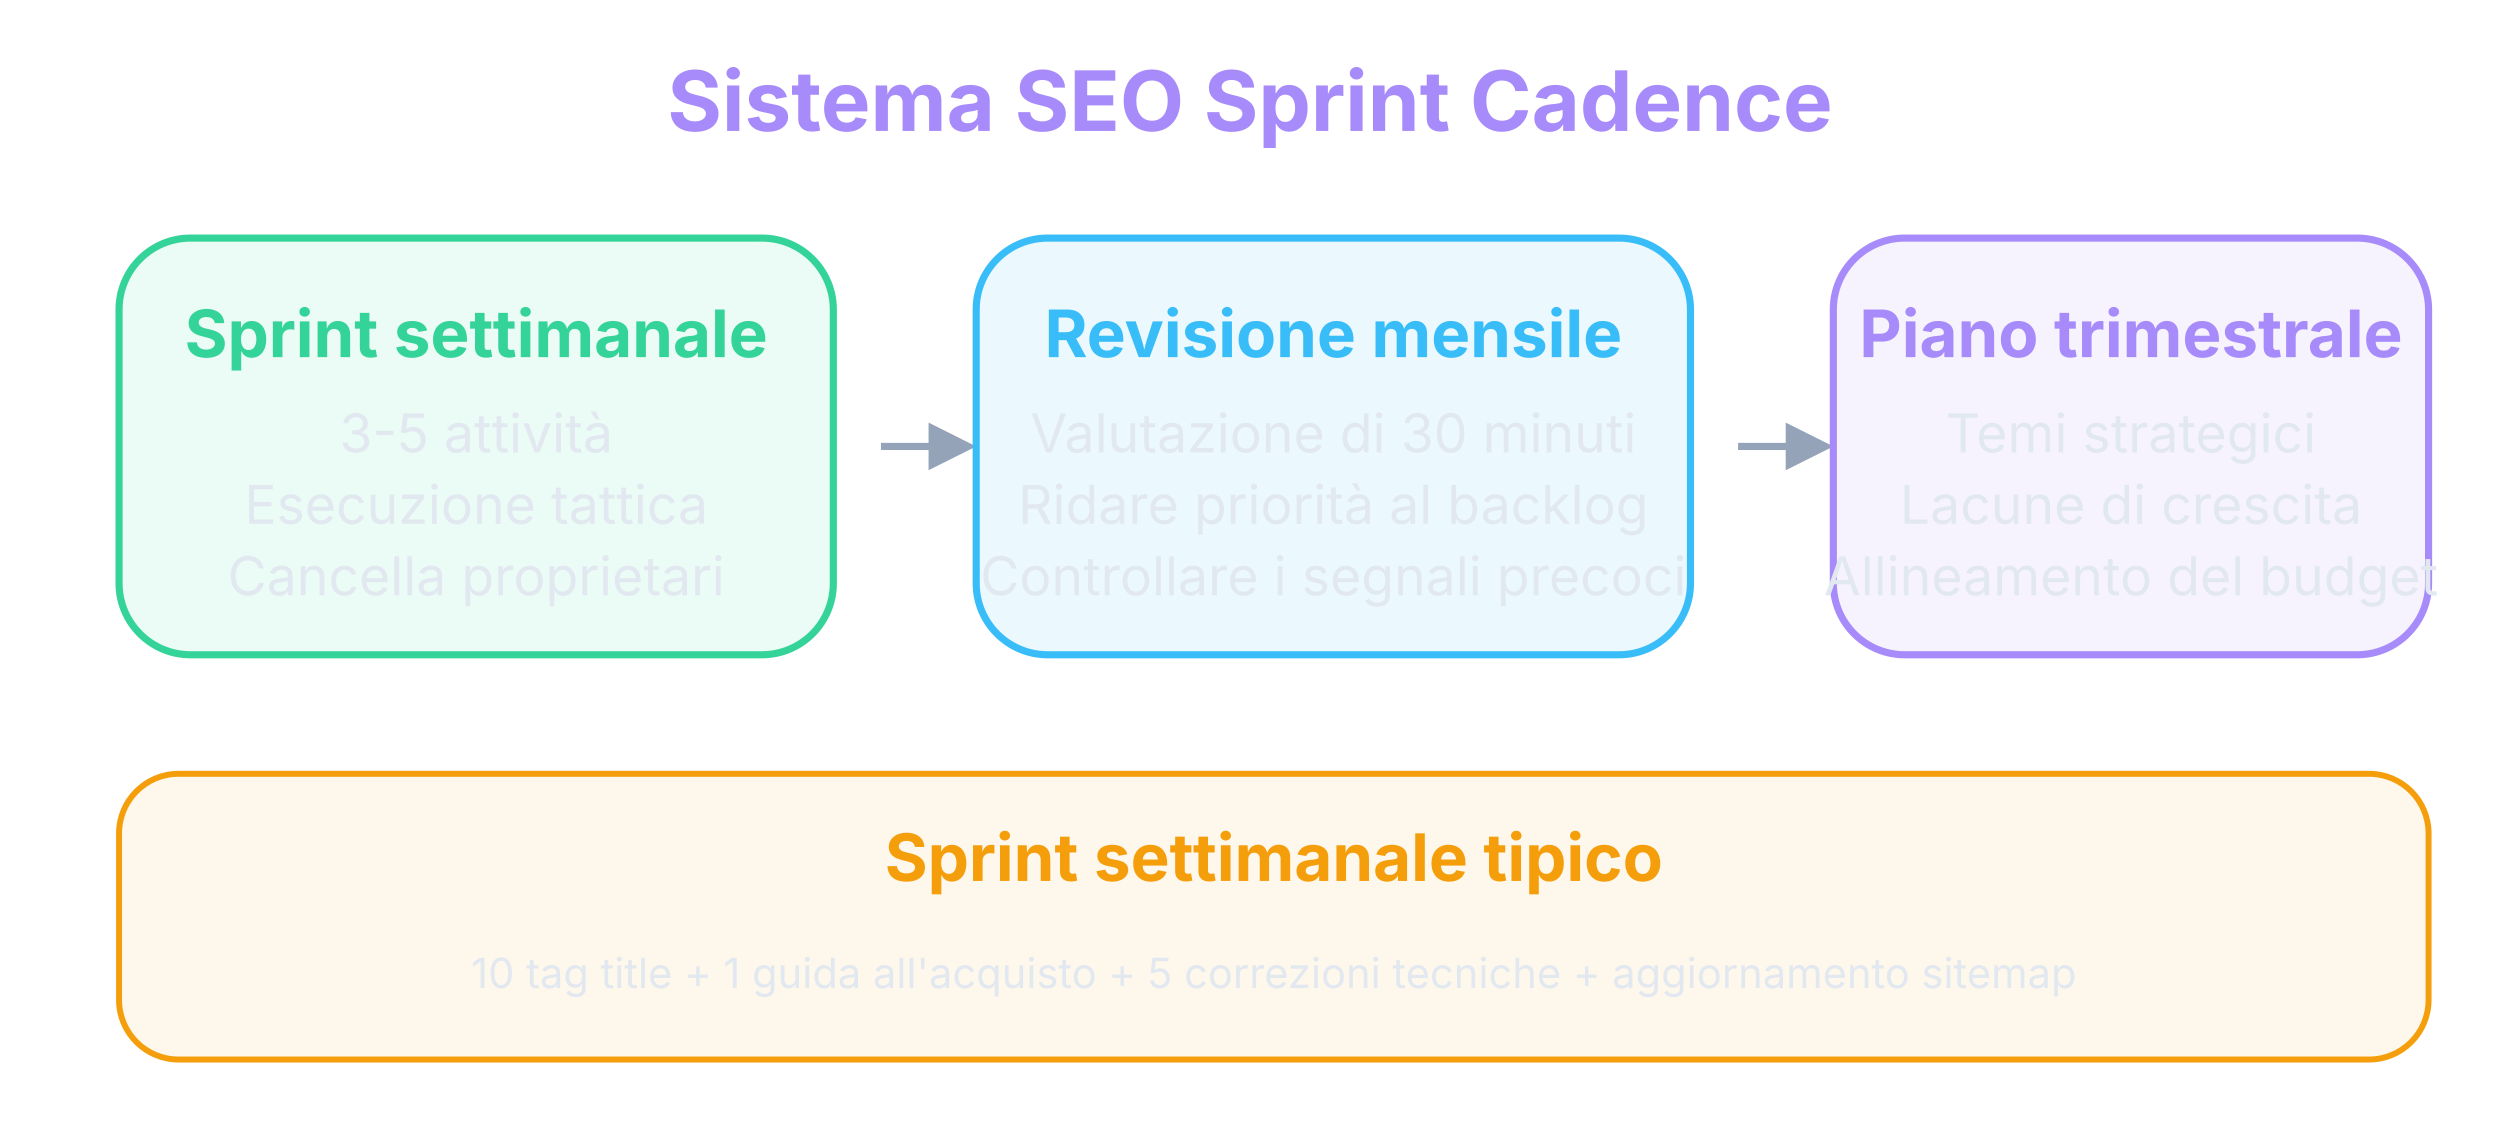
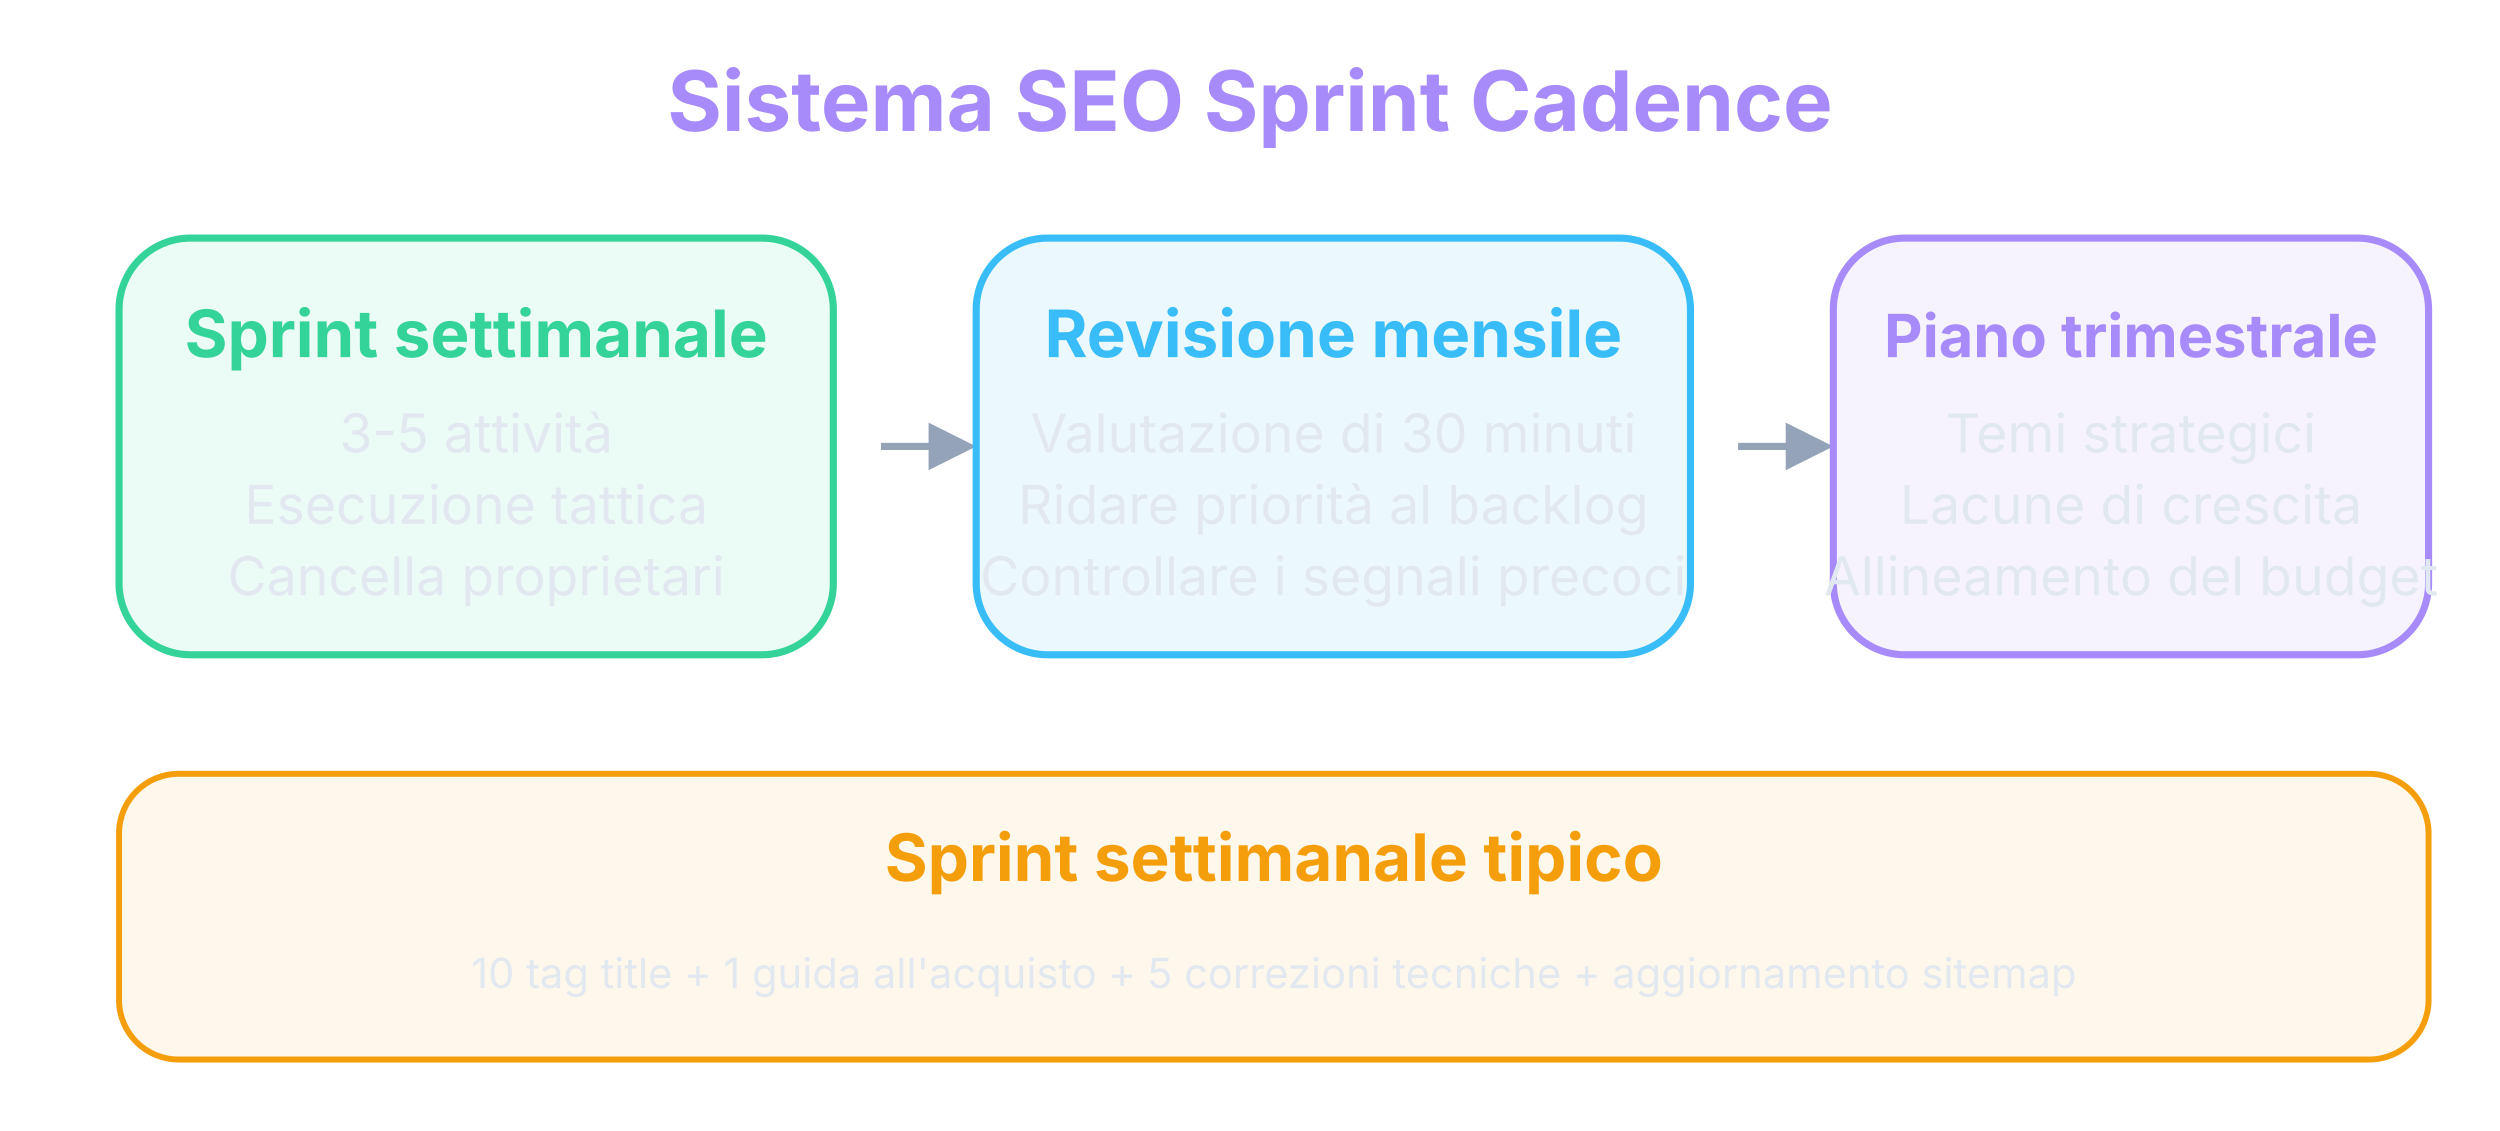
<svg xmlns="http://www.w3.org/2000/svg" viewBox="0 0 420 190" fill="none">
  <text x="210" y="22" text-anchor="middle" font-family="Inter, -apple-system, BlinkMacSystemFont, 'Segoe UI', Roboto, sans-serif" font-size="14" font-weight="bold" fill="#a78bfa">Sistema SEO Sprint Cadence</text>
  <g transform="translate(20,40)">
    <rect width="120" height="70" rx="12" fill="#34d399" fill-opacity="0.1" stroke="#34d399" stroke-width="1.2" />
    <text x="60" y="20" text-anchor="middle" font-family="Inter, -apple-system, BlinkMacSystemFont, 'Segoe UI', Roboto, sans-serif" font-size="11" font-weight="bold" fill="#34d399">Sprint settimanale</text>
    <text x="60" y="36" text-anchor="middle" font-family="Inter, -apple-system, BlinkMacSystemFont, 'Segoe UI', Roboto, sans-serif" font-size="9" fill="#e2e8f0">3-5 attività</text>
    <text x="60" y="48" text-anchor="middle" font-family="Inter, -apple-system, BlinkMacSystemFont, 'Segoe UI', Roboto, sans-serif" font-size="9" fill="#e2e8f0">Esecuzione tattica</text>
    <text x="60" y="60" text-anchor="middle" font-family="Inter, -apple-system, BlinkMacSystemFont, 'Segoe UI', Roboto, sans-serif" font-size="9" fill="#e2e8f0">Cancella proprietari</text>
  </g>
  <line x1="148" y1="75" x2="158" y2="75" stroke="#94a3b8" stroke-width="1.2" />
  <polygon points="156,71 164,75 156,79" fill="#94a3b8" />
  <g transform="translate(164,40)">
    <rect width="120" height="70" rx="12" fill="#38bdf8" fill-opacity="0.1" stroke="#38bdf8" stroke-width="1.2" />
    <text x="60" y="20" text-anchor="middle" font-family="Inter, -apple-system, BlinkMacSystemFont, 'Segoe UI', Roboto, sans-serif" font-size="11" font-weight="bold" fill="#38bdf8">Revisione mensile</text>
    <text x="60" y="36" text-anchor="middle" font-family="Inter, -apple-system, BlinkMacSystemFont, 'Segoe UI', Roboto, sans-serif" font-size="9" fill="#e2e8f0">Valutazione di 30 minuti</text>
    <text x="60" y="48" text-anchor="middle" font-family="Inter, -apple-system, BlinkMacSystemFont, 'Segoe UI', Roboto, sans-serif" font-size="9" fill="#e2e8f0">Ridare priorità al backlog</text>
    <text x="60" y="60" text-anchor="middle" font-family="Inter, -apple-system, BlinkMacSystemFont, 'Segoe UI', Roboto, sans-serif" font-size="9" fill="#e2e8f0">Controllare i segnali precoci</text>
  </g>
  <line x1="292" y1="75" x2="302" y2="75" stroke="#94a3b8" stroke-width="1.2" />
  <polygon points="300,71 308,75 300,79" fill="#94a3b8" />
  <g transform="translate(308,40)">
    <rect width="100" height="70" rx="12" fill="#a78bfa" fill-opacity="0.1" stroke="#a78bfa" stroke-width="1.2" />
-     <text x="50" y="20" text-anchor="middle" font-family="Inter, -apple-system, BlinkMacSystemFont, 'Segoe UI', Roboto, sans-serif" font-size="11" font-weight="bold" fill="#a78bfa">Piano trimestrale</text>
+     <text x="50" y="20" text-anchor="middle" font-family="Inter, -apple-system, BlinkMacSystemFont, 'Segoe UI', Roboto, sans-serif" font-size="10" font-weight="bold" fill="#a78bfa">Piano trimestrale</text>
    <text x="50" y="36" text-anchor="middle" font-family="Inter, -apple-system, BlinkMacSystemFont, 'Segoe UI', Roboto, sans-serif" font-size="9" fill="#e2e8f0">Temi strategici</text>
    <text x="50" y="48" text-anchor="middle" font-family="Inter, -apple-system, BlinkMacSystemFont, 'Segoe UI', Roboto, sans-serif" font-size="9" fill="#e2e8f0">Lacune di crescita</text>
    <text x="50" y="60" text-anchor="middle" font-family="Inter, -apple-system, BlinkMacSystemFont, 'Segoe UI', Roboto, sans-serif" font-size="9" fill="#e2e8f0">Allineamento del budget</text>
  </g>
  <g transform="translate(20,130)">
    <rect width="388" height="48" rx="10" fill="#f59e0b" fill-opacity="0.08" stroke="#f59e0b" stroke-width="1" />
    <text x="194" y="18" text-anchor="middle" font-family="Inter, -apple-system, BlinkMacSystemFont, 'Segoe UI', Roboto, sans-serif" font-size="11" font-weight="bold" fill="#f59e0b">Sprint settimanale tipico</text>
    <text x="194" y="36" text-anchor="middle" font-family="Inter, -apple-system, BlinkMacSystemFont, 'Segoe UI', Roboto, sans-serif" font-size="7" fill="#e2e8f0">10 tag title + 1 guida all'acquisto + 5 correzioni tecniche + aggiornamento sitemap</text>
  </g>
</svg>
